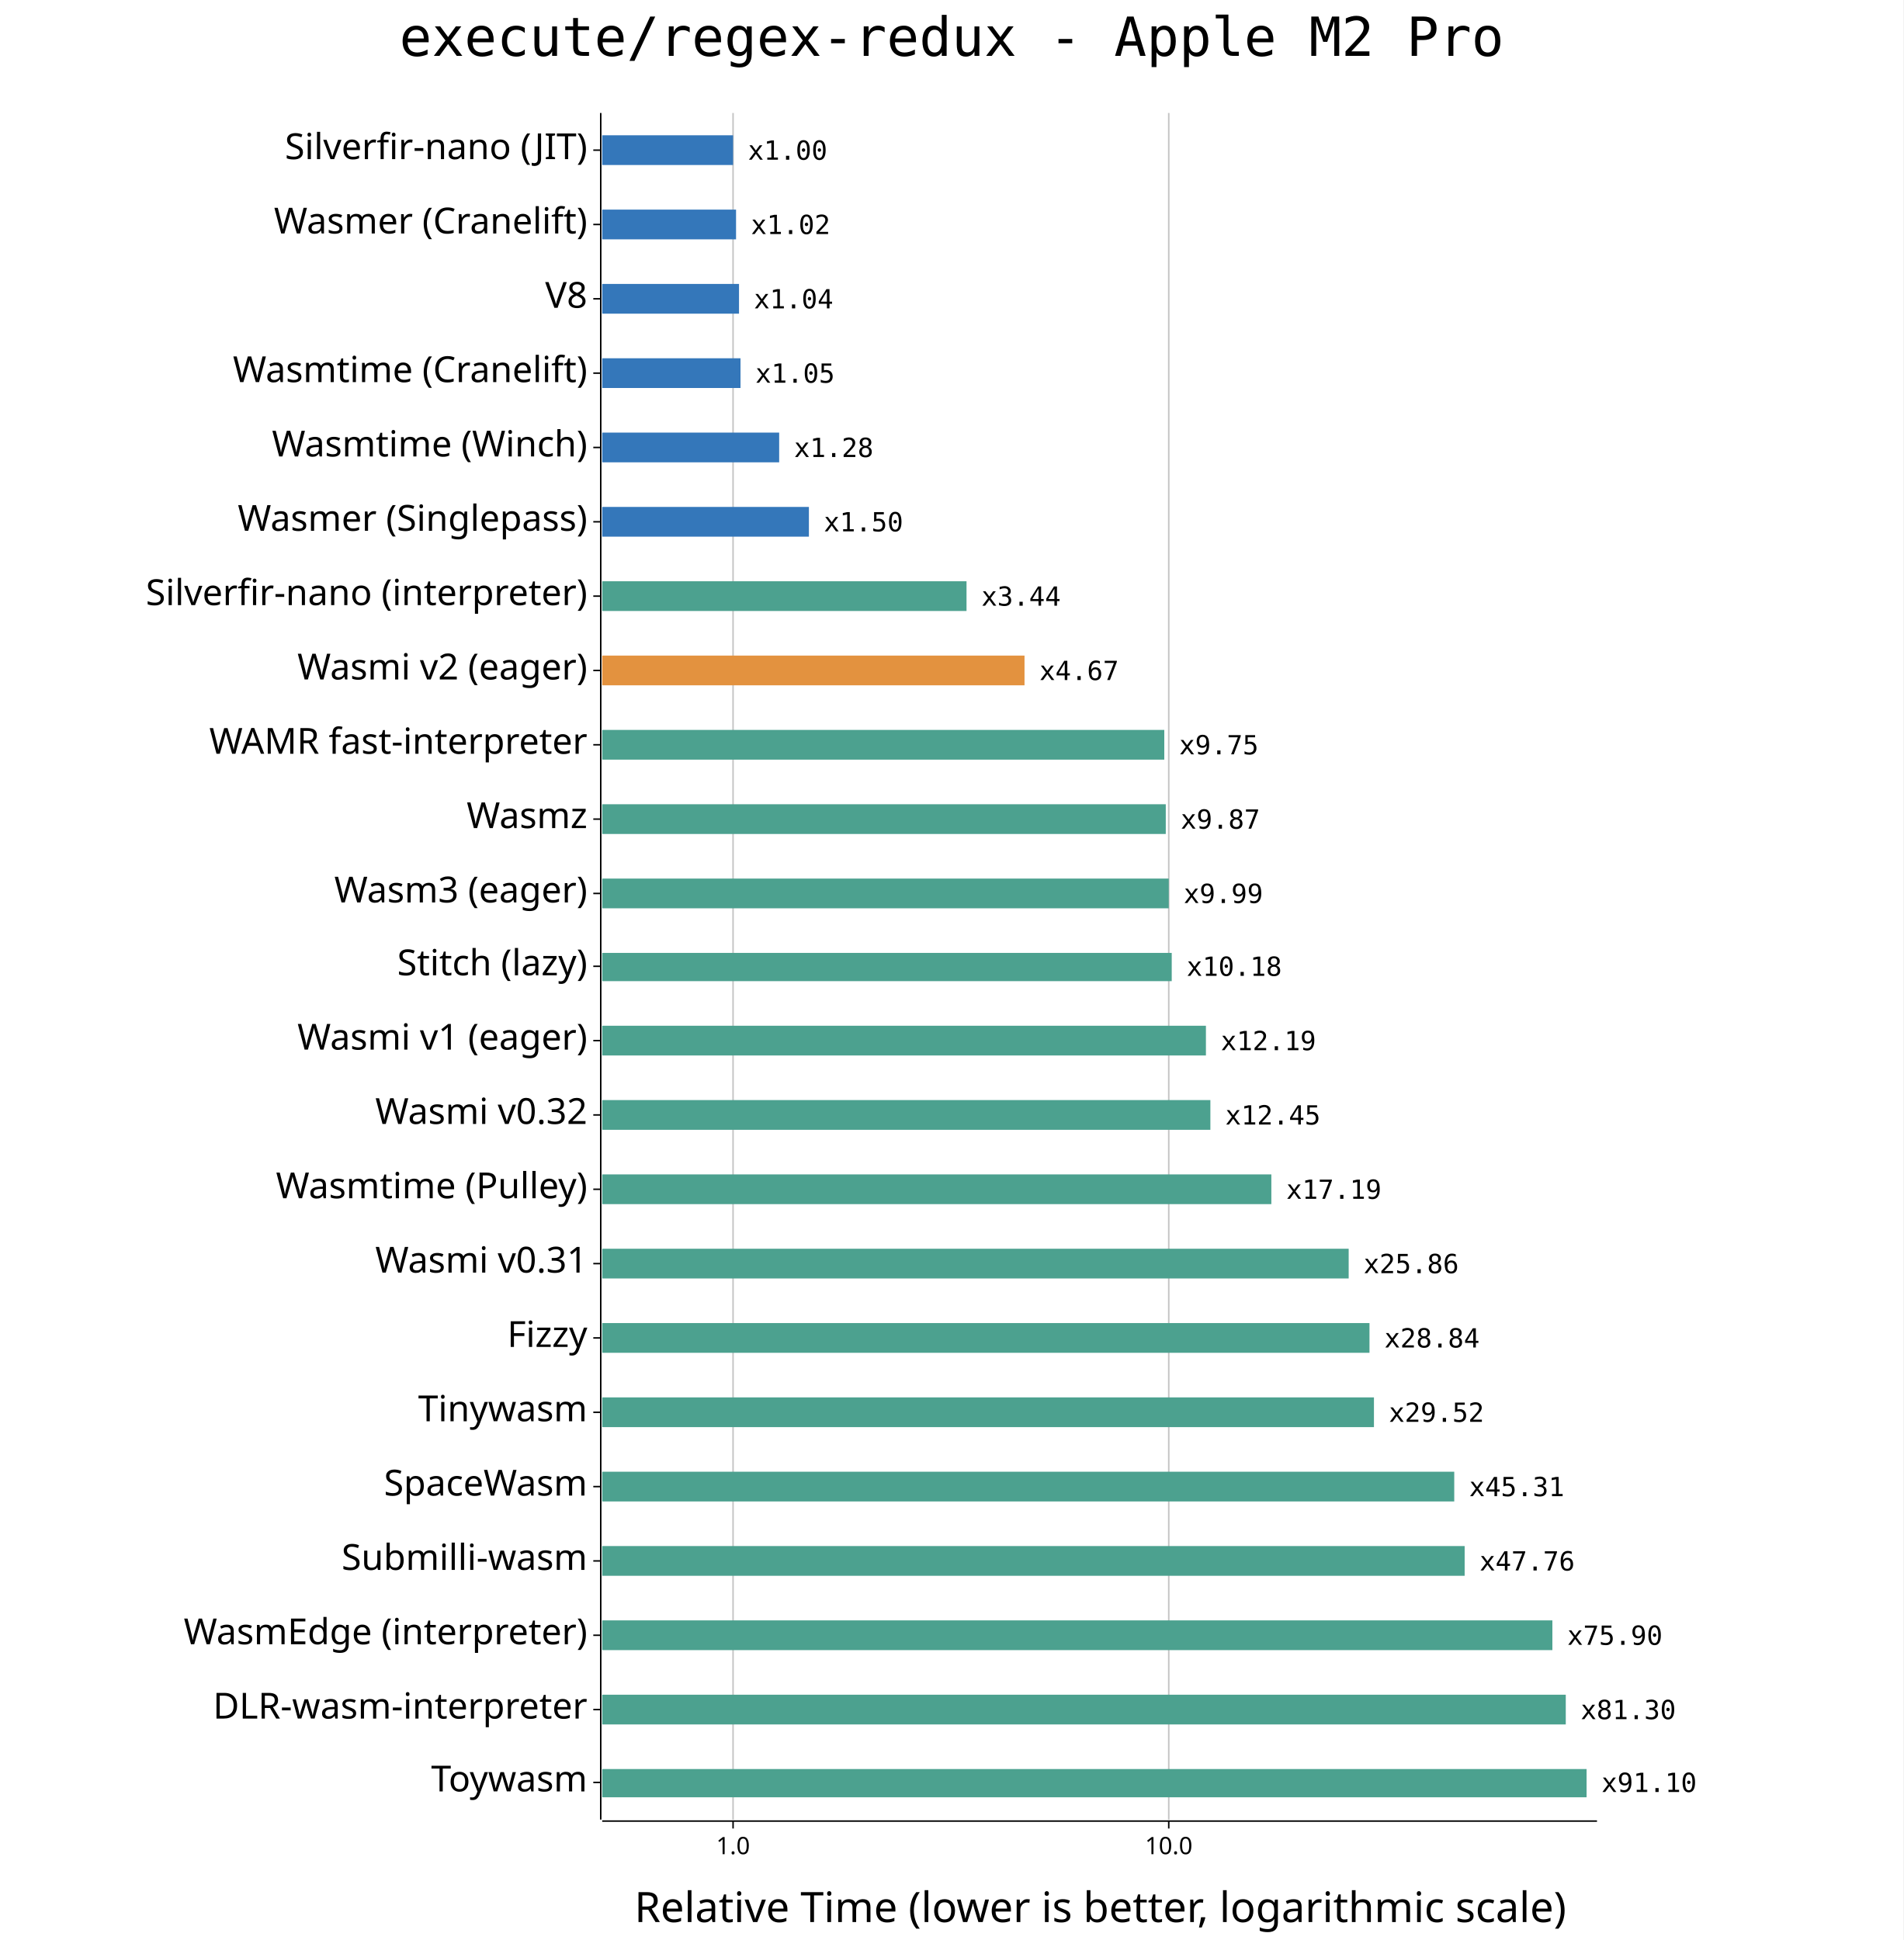
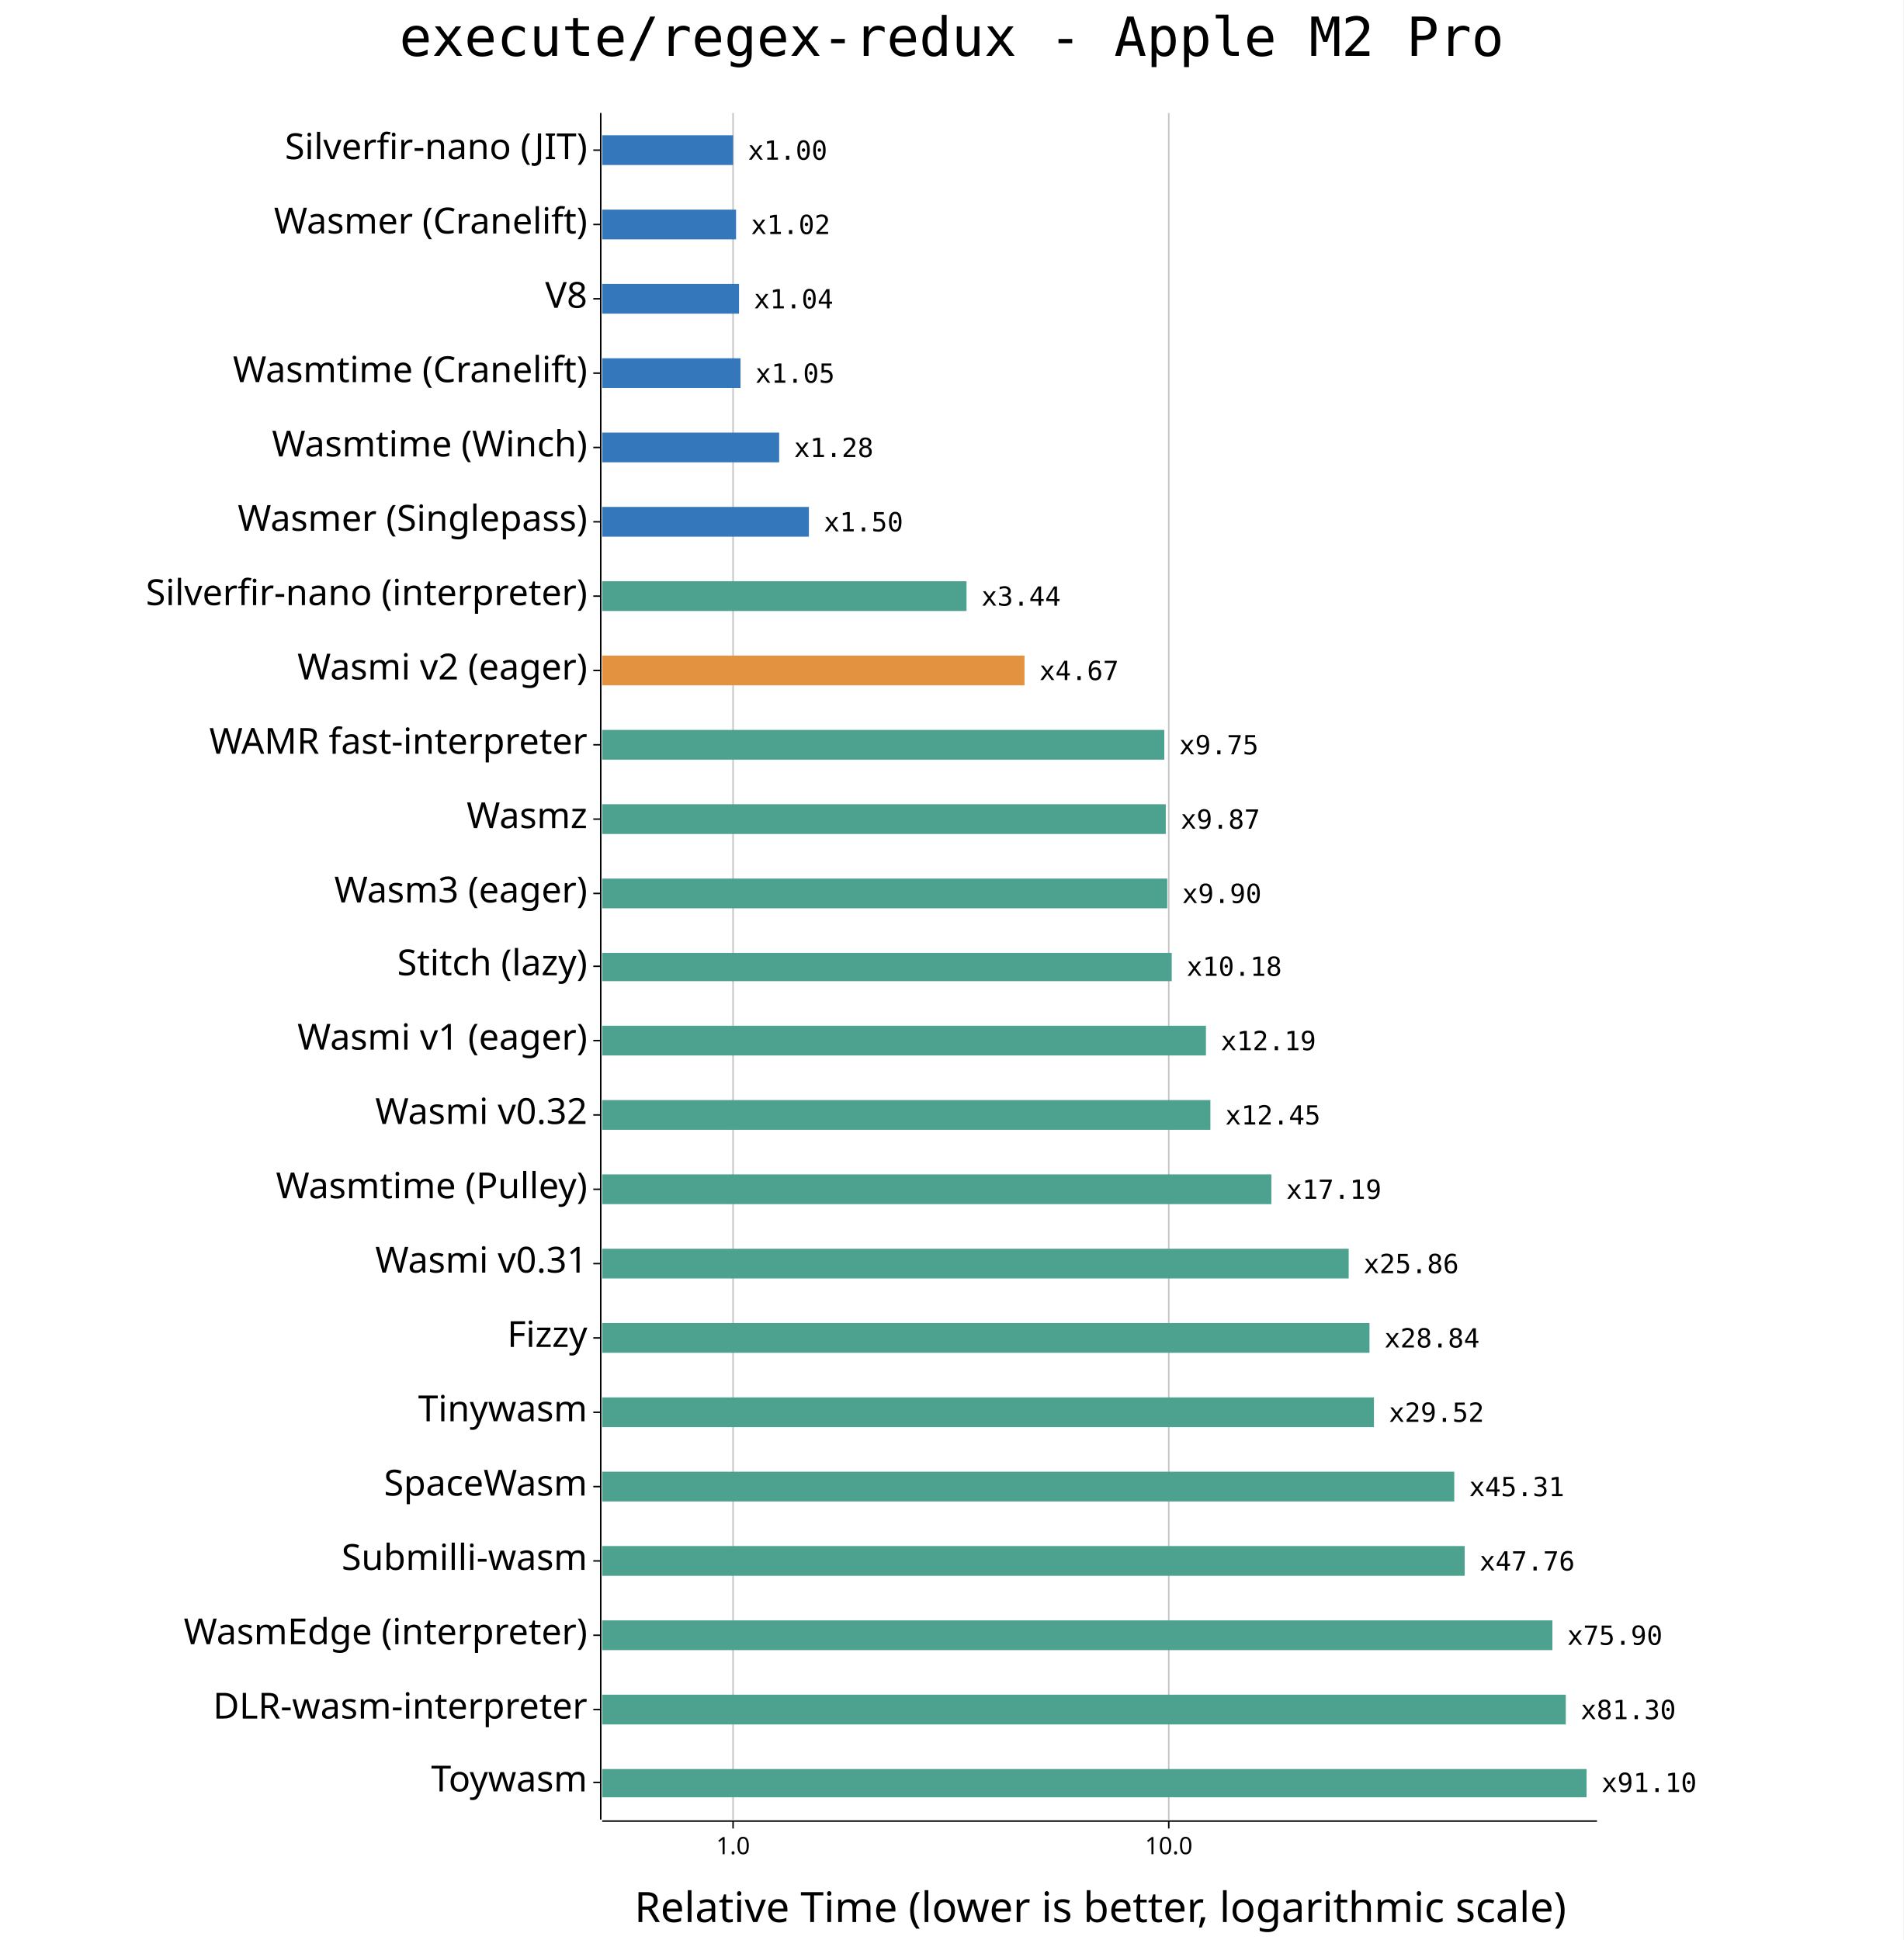
<svg xmlns="http://www.w3.org/2000/svg" width="1280" height="1305" viewBox="0 0 1280 1305">
  <rect x="0" y="0" width="1280" height="1305" opacity="1" fill="#FFFFFF" stroke="none" />
  <text x="640" y="10" dy="0.76em" text-anchor="middle" font-family="monospace" font-size="36.29" opacity="1" fill="#000000">
execute/regex-redux - Apple M2 Pro
</text>
  <line opacity="0.1" stroke="#000000" stroke-width="1" x1="493" y1="1224" x2="493" y2="76" />
  <line opacity="0.1" stroke="#000000" stroke-width="1" x1="786" y1="1224" x2="786" y2="76" />
  <text x="5" y="650" dy="0.76em" text-anchor="middle" font-family="sans-serif" font-size="28.226" opacity="1" fill="#000000" transform="rotate(270, 5, 650)">

</text>
  <text x="740" y="1300" dy="-0.5ex" text-anchor="middle" font-family="sans-serif" font-size="28.226" opacity="1" fill="#000000">
Relative Time (lower is better, logarithmic scale)
</text>
  <line opacity="0.15" stroke="#000000" stroke-width="1" x1="493" y1="1224" x2="493" y2="76" />
  <line opacity="0.15" stroke="#000000" stroke-width="1" x1="786" y1="1224" x2="786" y2="76" />
  <polyline fill="none" opacity="1" stroke="#000000" stroke-width="1" points="404,76 404,1224 " />
  <text x="395" y="1199" dy="0.5ex" text-anchor="end" font-family="sans-serif" font-size="24.194" opacity="1" fill="#000000">
Toywasm
</text>
  <polyline fill="none" opacity="1" stroke="#000000" stroke-width="1" points="399,1199 404,1199 " />
  <text x="395" y="1150" dy="0.5ex" text-anchor="end" font-family="sans-serif" font-size="24.194" opacity="1" fill="#000000">
DLR-wasm-interpreter
</text>
  <polyline fill="none" opacity="1" stroke="#000000" stroke-width="1" points="399,1150 404,1150 " />
  <text x="395" y="1100" dy="0.5ex" text-anchor="end" font-family="sans-serif" font-size="24.194" opacity="1" fill="#000000">
WasmEdge (interpreter)
</text>
  <polyline fill="none" opacity="1" stroke="#000000" stroke-width="1" points="399,1100 404,1100 " />
  <text x="395" y="1050" dy="0.5ex" text-anchor="end" font-family="sans-serif" font-size="24.194" opacity="1" fill="#000000">
Submilli-wasm
</text>
  <polyline fill="none" opacity="1" stroke="#000000" stroke-width="1" points="399,1050 404,1050 " />
  <text x="395" y="1000" dy="0.5ex" text-anchor="end" font-family="sans-serif" font-size="24.194" opacity="1" fill="#000000">
SpaceWasm
</text>
  <polyline fill="none" opacity="1" stroke="#000000" stroke-width="1" points="399,1000 404,1000 " />
  <text x="395" y="950" dy="0.5ex" text-anchor="end" font-family="sans-serif" font-size="24.194" opacity="1" fill="#000000">
Tinywasm
</text>
  <polyline fill="none" opacity="1" stroke="#000000" stroke-width="1" points="399,950 404,950 " />
  <text x="395" y="900" dy="0.5ex" text-anchor="end" font-family="sans-serif" font-size="24.194" opacity="1" fill="#000000">
Fizzy
</text>
  <polyline fill="none" opacity="1" stroke="#000000" stroke-width="1" points="399,900 404,900 " />
  <text x="395" y="850" dy="0.5ex" text-anchor="end" font-family="sans-serif" font-size="24.194" opacity="1" fill="#000000">
Wasmi v0.31
</text>
  <polyline fill="none" opacity="1" stroke="#000000" stroke-width="1" points="399,850 404,850 " />
  <text x="395" y="800" dy="0.5ex" text-anchor="end" font-family="sans-serif" font-size="24.194" opacity="1" fill="#000000">
Wasmtime (Pulley)
</text>
  <polyline fill="none" opacity="1" stroke="#000000" stroke-width="1" points="399,800 404,800 " />
  <text x="395" y="750" dy="0.5ex" text-anchor="end" font-family="sans-serif" font-size="24.194" opacity="1" fill="#000000">
Wasmi v0.32
</text>
  <polyline fill="none" opacity="1" stroke="#000000" stroke-width="1" points="399,750 404,750 " />
  <text x="395" y="700" dy="0.5ex" text-anchor="end" font-family="sans-serif" font-size="24.194" opacity="1" fill="#000000">
Wasmi v1 (eager)
</text>
  <polyline fill="none" opacity="1" stroke="#000000" stroke-width="1" points="399,700 404,700 " />
  <text x="395" y="650" dy="0.5ex" text-anchor="end" font-family="sans-serif" font-size="24.194" opacity="1" fill="#000000">
Stitch (lazy)
</text>
  <polyline fill="none" opacity="1" stroke="#000000" stroke-width="1" points="399,650 404,650 " />
  <text x="395" y="601" dy="0.5ex" text-anchor="end" font-family="sans-serif" font-size="24.194" opacity="1" fill="#000000">
Wasm3 (eager)
</text>
  <polyline fill="none" opacity="1" stroke="#000000" stroke-width="1" points="399,601 404,601 " />
  <text x="395" y="551" dy="0.5ex" text-anchor="end" font-family="sans-serif" font-size="24.194" opacity="1" fill="#000000">
Wasmz
</text>
  <polyline fill="none" opacity="1" stroke="#000000" stroke-width="1" points="399,551 404,551 " />
  <text x="395" y="501" dy="0.5ex" text-anchor="end" font-family="sans-serif" font-size="24.194" opacity="1" fill="#000000">
WAMR fast-interpreter
</text>
  <polyline fill="none" opacity="1" stroke="#000000" stroke-width="1" points="399,501 404,501 " />
  <text x="395" y="451" dy="0.5ex" text-anchor="end" font-family="sans-serif" font-size="24.194" opacity="1" fill="#000000">
Wasmi v2 (eager)
</text>
  <polyline fill="none" opacity="1" stroke="#000000" stroke-width="1" points="399,451 404,451 " />
  <text x="395" y="401" dy="0.5ex" text-anchor="end" font-family="sans-serif" font-size="24.194" opacity="1" fill="#000000">
Silverfir-nano (interpreter)
</text>
  <polyline fill="none" opacity="1" stroke="#000000" stroke-width="1" points="399,401 404,401 " />
  <text x="395" y="351" dy="0.5ex" text-anchor="end" font-family="sans-serif" font-size="24.194" opacity="1" fill="#000000">
Wasmer (Singlepass)
</text>
  <polyline fill="none" opacity="1" stroke="#000000" stroke-width="1" points="399,351 404,351 " />
  <text x="395" y="301" dy="0.5ex" text-anchor="end" font-family="sans-serif" font-size="24.194" opacity="1" fill="#000000">
Wasmtime (Winch)
</text>
  <polyline fill="none" opacity="1" stroke="#000000" stroke-width="1" points="399,301 404,301 " />
  <text x="395" y="251" dy="0.5ex" text-anchor="end" font-family="sans-serif" font-size="24.194" opacity="1" fill="#000000">
Wasmtime (Cranelift)
</text>
  <polyline fill="none" opacity="1" stroke="#000000" stroke-width="1" points="399,251 404,251 " />
  <text x="395" y="201" dy="0.5ex" text-anchor="end" font-family="sans-serif" font-size="24.194" opacity="1" fill="#000000">
V8
</text>
  <polyline fill="none" opacity="1" stroke="#000000" stroke-width="1" points="399,201 404,201 " />
  <text x="395" y="151" dy="0.5ex" text-anchor="end" font-family="sans-serif" font-size="24.194" opacity="1" fill="#000000">
Wasmer (Cranelift)
</text>
  <polyline fill="none" opacity="1" stroke="#000000" stroke-width="1" points="399,151 404,151 " />
  <text x="395" y="101" dy="0.5ex" text-anchor="end" font-family="sans-serif" font-size="24.194" opacity="1" fill="#000000">
Silverfir-nano (JIT)
</text>
  <polyline fill="none" opacity="1" stroke="#000000" stroke-width="1" points="399,101 404,101 " />
  <polyline fill="none" opacity="1" stroke="#000000" stroke-width="1" points="405,1225 1074,1225 " />
  <text x="493" y="1235" dy="0.76em" text-anchor="middle" font-family="sans-serif" font-size="16.129" opacity="1" fill="#000000">
1.0
</text>
  <polyline fill="none" opacity="1" stroke="#000000" stroke-width="1" points="493,1225 493,1230 " />
  <text x="786" y="1235" dy="0.76em" text-anchor="middle" font-family="sans-serif" font-size="16.129" opacity="1" fill="#000000">
10.0
</text>
  <polyline fill="none" opacity="1" stroke="#000000" stroke-width="1" points="786,1225 786,1230 " />
-   <rect x="405" y="541" width="379" height="20" opacity="1" fill="#4CA18F" stroke="none" />
-   <rect x="405" y="591" width="381" height="20" opacity="1" fill="#4CA18F" stroke="none" />
-   <rect x="405" y="191" width="92" height="20" opacity="1" fill="#3477BA" stroke="none" />
-   <rect x="405" y="641" width="383" height="19" opacity="1" fill="#4CA18F" stroke="none" />
-   <rect x="405" y="690" width="406" height="20" opacity="1" fill="#4CA18F" stroke="none" />
-   <rect x="405" y="441" width="284" height="20" opacity="1" fill="#E3923F" stroke="none" />
-   <rect x="405" y="241" width="93" height="20" opacity="1" fill="#3477BA" stroke="none" />
+   <rect x="405" y="1040" width="580" height="20" opacity="1" fill="#4CA18F" stroke="none" />
  <rect x="405" y="840" width="502" height="20" opacity="1" fill="#4CA18F" stroke="none" />
-   <rect x="405" y="91" width="88" height="20" opacity="1" fill="#3477BA" stroke="none" />
+   <rect x="405" y="790" width="450" height="20" opacity="1" fill="#4CA18F" stroke="none" />
+   <rect x="405" y="1140" width="648" height="20" opacity="1" fill="#4CA18F" stroke="none" />
  <rect x="405" y="890" width="516" height="20" opacity="1" fill="#4CA18F" stroke="none" />
  <rect x="405" y="1090" width="639" height="20" opacity="1" fill="#4CA18F" stroke="none" />
+   <rect x="405" y="641" width="383" height="19" opacity="1" fill="#4CA18F" stroke="none" />
+   <rect x="405" y="1190" width="662" height="19" opacity="1" fill="#4CA18F" stroke="none" />
+   <rect x="405" y="491" width="378" height="20" opacity="1" fill="#4CA18F" stroke="none" />
+   <rect x="405" y="441" width="284" height="20" opacity="1" fill="#E3923F" stroke="none" />
+   <rect x="405" y="291" width="119" height="20" opacity="1" fill="#3477BA" stroke="none" />
+   <rect x="405" y="740" width="409" height="20" opacity="1" fill="#4CA18F" stroke="none" />
+   <rect x="405" y="591" width="380" height="20" opacity="1" fill="#4CA18F" stroke="none" />
+   <rect x="405" y="541" width="379" height="20" opacity="1" fill="#4CA18F" stroke="none" />
+   <rect x="405" y="990" width="573" height="20" opacity="1" fill="#4CA18F" stroke="none" />
+   <rect x="405" y="91" width="88" height="20" opacity="1" fill="#3477BA" stroke="none" />
  <rect x="405" y="940" width="519" height="20" opacity="1" fill="#4CA18F" stroke="none" />
-   <rect x="405" y="1040" width="580" height="20" opacity="1" fill="#4CA18F" stroke="none" />
+   <rect x="405" y="690" width="406" height="20" opacity="1" fill="#4CA18F" stroke="none" />
+   <rect x="405" y="241" width="93" height="20" opacity="1" fill="#3477BA" stroke="none" />
+   <rect x="405" y="391" width="245" height="20" opacity="1" fill="#4CA18F" stroke="none" />
+   <rect x="405" y="191" width="92" height="20" opacity="1" fill="#3477BA" stroke="none" />
  <rect x="405" y="341" width="139" height="20" opacity="1" fill="#3477BA" stroke="none" />
-   <rect x="405" y="740" width="409" height="20" opacity="1" fill="#4CA18F" stroke="none" />
-   <rect x="405" y="491" width="378" height="20" opacity="1" fill="#4CA18F" stroke="none" />
-   <rect x="405" y="790" width="450" height="20" opacity="1" fill="#4CA18F" stroke="none" />
-   <rect x="405" y="291" width="119" height="20" opacity="1" fill="#3477BA" stroke="none" />
-   <rect x="405" y="1190" width="662" height="19" opacity="1" fill="#4CA18F" stroke="none" />
-   <rect x="405" y="990" width="573" height="20" opacity="1" fill="#4CA18F" stroke="none" />
-   <rect x="405" y="1140" width="648" height="20" opacity="1" fill="#4CA18F" stroke="none" />
-   <rect x="405" y="391" width="245" height="20" opacity="1" fill="#4CA18F" stroke="none" />
  <rect x="405" y="141" width="90" height="20" opacity="1" fill="#3477BA" stroke="none" />
  <text x="1077" y="1201" dy="0.5ex" text-anchor="start" font-family="monospace" font-size="17.742" opacity="1" fill="#000000">
x91.10
</text>
  <text x="1063" y="1152" dy="0.5ex" text-anchor="start" font-family="monospace" font-size="17.742" opacity="1" fill="#000000">
x81.30
</text>
  <text x="1054" y="1102" dy="0.5ex" text-anchor="start" font-family="monospace" font-size="17.742" opacity="1" fill="#000000">
x75.90
</text>
  <text x="995" y="1052" dy="0.5ex" text-anchor="start" font-family="monospace" font-size="17.742" opacity="1" fill="#000000">
x47.76
</text>
  <text x="988" y="1002" dy="0.5ex" text-anchor="start" font-family="monospace" font-size="17.742" opacity="1" fill="#000000">
x45.31
</text>
  <text x="934" y="952" dy="0.5ex" text-anchor="start" font-family="monospace" font-size="17.742" opacity="1" fill="#000000">
x29.52
</text>
  <text x="931" y="902" dy="0.5ex" text-anchor="start" font-family="monospace" font-size="17.742" opacity="1" fill="#000000">
x28.84
</text>
  <text x="917" y="852" dy="0.5ex" text-anchor="start" font-family="monospace" font-size="17.742" opacity="1" fill="#000000">
x25.86
</text>
  <text x="865" y="802" dy="0.5ex" text-anchor="start" font-family="monospace" font-size="17.742" opacity="1" fill="#000000">
x17.19
</text>
  <text x="824" y="752" dy="0.5ex" text-anchor="start" font-family="monospace" font-size="17.742" opacity="1" fill="#000000">
x12.45
</text>
  <text x="821" y="702" dy="0.5ex" text-anchor="start" font-family="monospace" font-size="17.742" opacity="1" fill="#000000">
x12.19
</text>
  <text x="798" y="652" dy="0.5ex" text-anchor="start" font-family="monospace" font-size="17.742" opacity="1" fill="#000000">
x10.18
</text>
-   <text x="796" y="603" dy="0.5ex" text-anchor="start" font-family="monospace" font-size="17.742" opacity="1" fill="#000000">
- x9.99
+   <text x="795" y="603" dy="0.5ex" text-anchor="start" font-family="monospace" font-size="17.742" opacity="1" fill="#000000">
+ x9.90
</text>
  <text x="794" y="553" dy="0.5ex" text-anchor="start" font-family="monospace" font-size="17.742" opacity="1" fill="#000000">
x9.87
</text>
  <text x="793" y="503" dy="0.5ex" text-anchor="start" font-family="monospace" font-size="17.742" opacity="1" fill="#000000">
x9.75
</text>
  <text x="699" y="453" dy="0.5ex" text-anchor="start" font-family="monospace" font-size="17.742" opacity="1" fill="#000000">
x4.67
</text>
  <text x="660" y="403" dy="0.5ex" text-anchor="start" font-family="monospace" font-size="17.742" opacity="1" fill="#000000">
x3.44
</text>
  <text x="554" y="353" dy="0.5ex" text-anchor="start" font-family="monospace" font-size="17.742" opacity="1" fill="#000000">
x1.50
</text>
  <text x="534" y="303" dy="0.5ex" text-anchor="start" font-family="monospace" font-size="17.742" opacity="1" fill="#000000">
x1.28
</text>
  <text x="508" y="253" dy="0.5ex" text-anchor="start" font-family="monospace" font-size="17.742" opacity="1" fill="#000000">
x1.05
</text>
  <text x="507" y="203" dy="0.5ex" text-anchor="start" font-family="monospace" font-size="17.742" opacity="1" fill="#000000">
x1.04
</text>
  <text x="505" y="153" dy="0.5ex" text-anchor="start" font-family="monospace" font-size="17.742" opacity="1" fill="#000000">
x1.02
</text>
  <text x="503" y="103" dy="0.5ex" text-anchor="start" font-family="monospace" font-size="17.742" opacity="1" fill="#000000">
x1.00
</text>
</svg>
